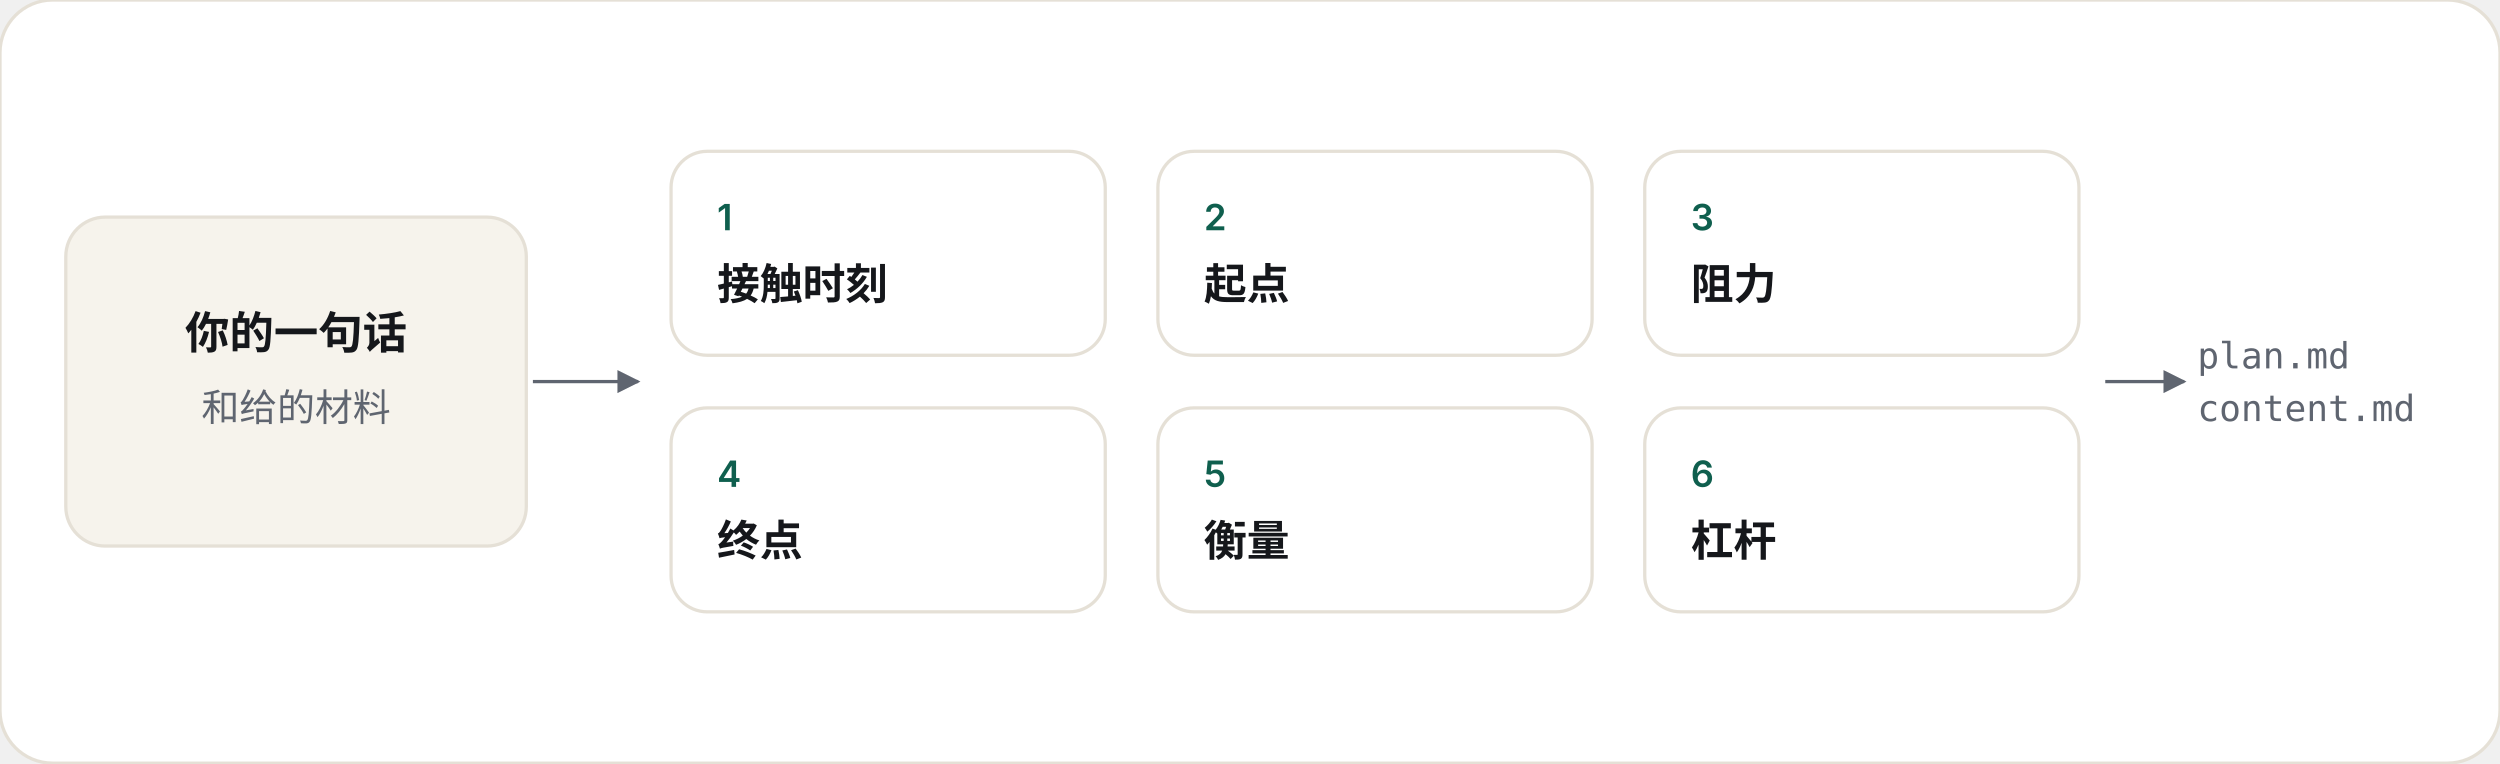
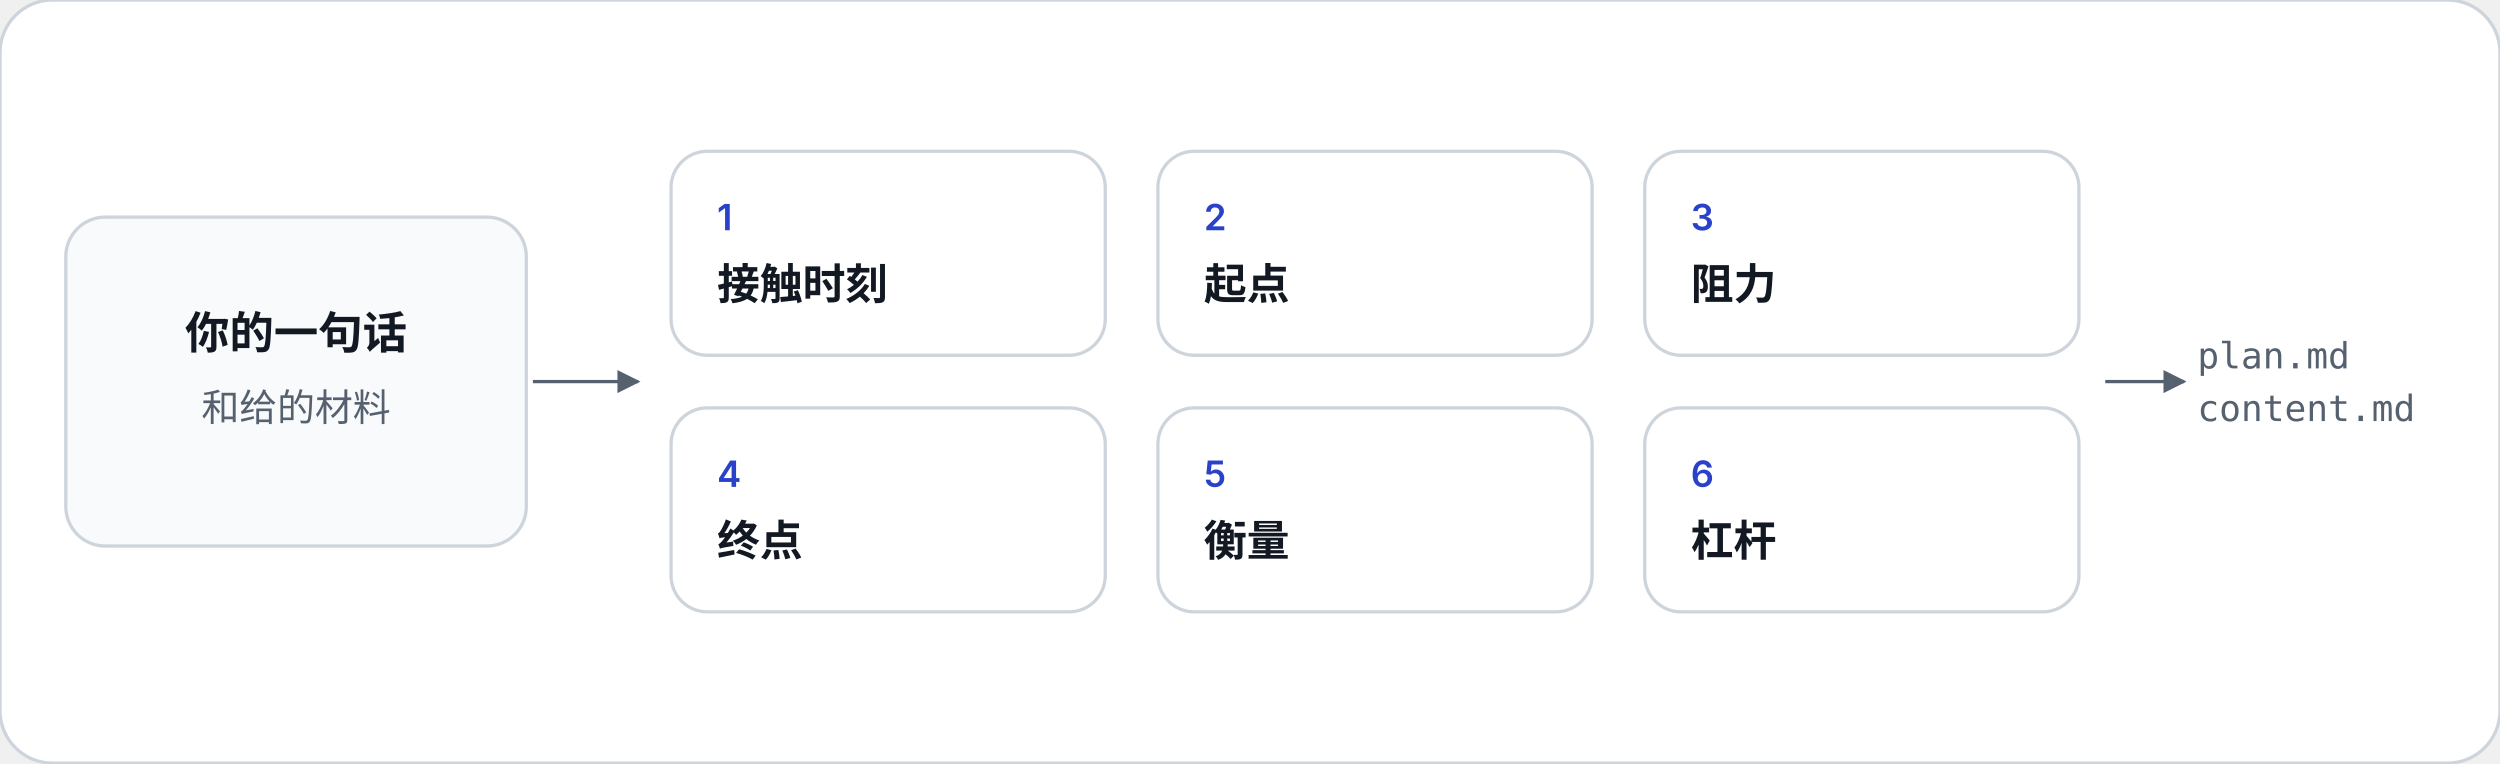
<svg xmlns="http://www.w3.org/2000/svg" viewBox="0 0 760 232" width="760" height="232">
  <defs>
    <marker id="a" viewBox="0 0 10 10" refX="9" refY="5" markerWidth="7" markerHeight="7" orient="auto-start-reverse">
-       <path d="M0 0 L10 5 L0 10 z" fill="#5f6570" />
+       <path d="M0 0 L10 5 L0 10 z" fill="#566170" />
    </marker>
    <marker id="ag" viewBox="0 0 10 10" refX="9" refY="5" markerWidth="7" markerHeight="7" orient="auto-start-reverse">
-       <path d="M0 0 L10 5 L0 10 z" fill="#0f5f4e" />
+       <path d="M0 0 L10 5 L0 10 z" fill="#2A41C9" />
    </marker>
  </defs>
-   <rect x="0" y="0" width="760" height="232" rx="16" fill="#ffffff" stroke="#e5e0d6" stroke-width="1" />
-   <rect x="20" y="66" width="140" height="100" rx="12" fill="#f6f3ec" stroke="#e5e0d6" stroke-width="1" />
-   <text x="90" y="106" font-family="-apple-system,BlinkMacSystemFont,Segoe UI,PingFang SC,Microsoft YaHei,sans-serif" font-size="13.5" fill="#15171b" text-anchor="middle" font-weight="600">你的一句话</text>
-   <text x="90" y="128" font-family="-apple-system,BlinkMacSystemFont,Segoe UI,PingFang SC,Microsoft YaHei,sans-serif" font-size="11.5" fill="#5f6570" text-anchor="middle" font-weight="400">和给的材料</text>
-   <line x1="162" y1="116" x2="194" y2="116" stroke="#5f6570" stroke-width="1" marker-end="url(#a)" />
-   <rect x="204" y="46" width="132" height="62" rx="11" fill="#ffffff" stroke="#e5e0d6" stroke-width="1" />
-   <text x="218" y="70" font-family="-apple-system,BlinkMacSystemFont,Segoe UI,PingFang SC,Microsoft YaHei,sans-serif" font-size="11" fill="#0f5f4e" text-anchor="start" font-weight="600">1</text>
-   <text x="218" y="91" font-family="-apple-system,BlinkMacSystemFont,Segoe UI,PingFang SC,Microsoft YaHei,sans-serif" font-size="13" fill="#15171b" text-anchor="start" font-weight="600">接触时刻</text>
-   <rect x="352" y="46" width="132" height="62" rx="11" fill="#ffffff" stroke="#e5e0d6" stroke-width="1" />
-   <text x="366" y="70" font-family="-apple-system,BlinkMacSystemFont,Segoe UI,PingFang SC,Microsoft YaHei,sans-serif" font-size="11" fill="#0f5f4e" text-anchor="start" font-weight="600">2</text>
-   <text x="366" y="91" font-family="-apple-system,BlinkMacSystemFont,Segoe UI,PingFang SC,Microsoft YaHei,sans-serif" font-size="13" fill="#15171b" text-anchor="start" font-weight="600">起点</text>
-   <rect x="500" y="46" width="132" height="62" rx="11" fill="#ffffff" stroke="#e5e0d6" stroke-width="1" />
-   <text x="514" y="70" font-family="-apple-system,BlinkMacSystemFont,Segoe UI,PingFang SC,Microsoft YaHei,sans-serif" font-size="11" fill="#0f5f4e" text-anchor="start" font-weight="600">3</text>
-   <text x="514" y="91" font-family="-apple-system,BlinkMacSystemFont,Segoe UI,PingFang SC,Microsoft YaHei,sans-serif" font-size="13" fill="#15171b" text-anchor="start" font-weight="600">阻力</text>
-   <rect x="204" y="124" width="132" height="62" rx="11" fill="#ffffff" stroke="#e5e0d6" stroke-width="1" />
-   <text x="218" y="148" font-family="-apple-system,BlinkMacSystemFont,Segoe UI,PingFang SC,Microsoft YaHei,sans-serif" font-size="11" fill="#0f5f4e" text-anchor="start" font-weight="600">4</text>
-   <text x="218" y="169" font-family="-apple-system,BlinkMacSystemFont,Segoe UI,PingFang SC,Microsoft YaHei,sans-serif" font-size="13" fill="#15171b" text-anchor="start" font-weight="600">终点</text>
-   <rect x="352" y="124" width="132" height="62" rx="11" fill="#ffffff" stroke="#e5e0d6" stroke-width="1" />
-   <text x="366" y="148" font-family="-apple-system,BlinkMacSystemFont,Segoe UI,PingFang SC,Microsoft YaHei,sans-serif" font-size="11" fill="#0f5f4e" text-anchor="start" font-weight="600">5</text>
-   <text x="366" y="169" font-family="-apple-system,BlinkMacSystemFont,Segoe UI,PingFang SC,Microsoft YaHei,sans-serif" font-size="13" fill="#15171b" text-anchor="start" font-weight="600">衡量</text>
-   <rect x="500" y="124" width="132" height="62" rx="11" fill="#ffffff" stroke="#e5e0d6" stroke-width="1" />
-   <text x="514" y="148" font-family="-apple-system,BlinkMacSystemFont,Segoe UI,PingFang SC,Microsoft YaHei,sans-serif" font-size="11" fill="#0f5f4e" text-anchor="start" font-weight="600">6</text>
-   <text x="514" y="169" font-family="-apple-system,BlinkMacSystemFont,Segoe UI,PingFang SC,Microsoft YaHei,sans-serif" font-size="13" fill="#15171b" text-anchor="start" font-weight="600">杠杆</text>
-   <line x1="640" y1="116" x2="664" y2="116" stroke="#5f6570" stroke-width="1" marker-end="url(#a)" />
-   <text x="668" y="112" font-family="ui-monospace,SFMono-Regular,Menlo,monospace" font-size="11" fill="#5f6570" text-anchor="start" font-weight="400">plan.md</text>
-   <text x="668" y="128" font-family="ui-monospace,SFMono-Regular,Menlo,monospace" font-size="11" fill="#5f6570" text-anchor="start" font-weight="400">content.md</text>
+   <rect x="0" y="0" width="760" height="232" rx="16" fill="#FFFFFF" stroke="#CDD4DC" stroke-width="1" />
+   <rect x="20" y="66" width="140" height="100" rx="12" fill="#F8FAFB" stroke="#CDD4DC" stroke-width="1" />
+   <text x="90" y="106" font-family="-apple-system,BlinkMacSystemFont,Segoe UI,PingFang SC,Microsoft YaHei,sans-serif" font-size="13.5" fill="#131922" text-anchor="middle" font-weight="600">你的一句话</text>
+   <text x="90" y="128" font-family="-apple-system,BlinkMacSystemFont,Segoe UI,PingFang SC,Microsoft YaHei,sans-serif" font-size="11.5" fill="#566170" text-anchor="middle" font-weight="400">和给的材料</text>
+   <line x1="162" y1="116" x2="194" y2="116" stroke="#566170" stroke-width="1" marker-end="url(#a)" />
+   <rect x="204" y="46" width="132" height="62" rx="11" fill="#FFFFFF" stroke="#CDD4DC" stroke-width="1" />
+   <text x="218" y="70" font-family="-apple-system,BlinkMacSystemFont,Segoe UI,PingFang SC,Microsoft YaHei,sans-serif" font-size="11" fill="#2A41C9" text-anchor="start" font-weight="600">1</text>
+   <text x="218" y="91" font-family="-apple-system,BlinkMacSystemFont,Segoe UI,PingFang SC,Microsoft YaHei,sans-serif" font-size="13" fill="#131922" text-anchor="start" font-weight="600">接触时刻</text>
+   <rect x="352" y="46" width="132" height="62" rx="11" fill="#FFFFFF" stroke="#CDD4DC" stroke-width="1" />
+   <text x="366" y="70" font-family="-apple-system,BlinkMacSystemFont,Segoe UI,PingFang SC,Microsoft YaHei,sans-serif" font-size="11" fill="#2A41C9" text-anchor="start" font-weight="600">2</text>
+   <text x="366" y="91" font-family="-apple-system,BlinkMacSystemFont,Segoe UI,PingFang SC,Microsoft YaHei,sans-serif" font-size="13" fill="#131922" text-anchor="start" font-weight="600">起点</text>
+   <rect x="500" y="46" width="132" height="62" rx="11" fill="#FFFFFF" stroke="#CDD4DC" stroke-width="1" />
+   <text x="514" y="70" font-family="-apple-system,BlinkMacSystemFont,Segoe UI,PingFang SC,Microsoft YaHei,sans-serif" font-size="11" fill="#2A41C9" text-anchor="start" font-weight="600">3</text>
+   <text x="514" y="91" font-family="-apple-system,BlinkMacSystemFont,Segoe UI,PingFang SC,Microsoft YaHei,sans-serif" font-size="13" fill="#131922" text-anchor="start" font-weight="600">阻力</text>
+   <rect x="204" y="124" width="132" height="62" rx="11" fill="#FFFFFF" stroke="#CDD4DC" stroke-width="1" />
+   <text x="218" y="148" font-family="-apple-system,BlinkMacSystemFont,Segoe UI,PingFang SC,Microsoft YaHei,sans-serif" font-size="11" fill="#2A41C9" text-anchor="start" font-weight="600">4</text>
+   <text x="218" y="169" font-family="-apple-system,BlinkMacSystemFont,Segoe UI,PingFang SC,Microsoft YaHei,sans-serif" font-size="13" fill="#131922" text-anchor="start" font-weight="600">终点</text>
+   <rect x="352" y="124" width="132" height="62" rx="11" fill="#FFFFFF" stroke="#CDD4DC" stroke-width="1" />
+   <text x="366" y="148" font-family="-apple-system,BlinkMacSystemFont,Segoe UI,PingFang SC,Microsoft YaHei,sans-serif" font-size="11" fill="#2A41C9" text-anchor="start" font-weight="600">5</text>
+   <text x="366" y="169" font-family="-apple-system,BlinkMacSystemFont,Segoe UI,PingFang SC,Microsoft YaHei,sans-serif" font-size="13" fill="#131922" text-anchor="start" font-weight="600">衡量</text>
+   <rect x="500" y="124" width="132" height="62" rx="11" fill="#FFFFFF" stroke="#CDD4DC" stroke-width="1" />
+   <text x="514" y="148" font-family="-apple-system,BlinkMacSystemFont,Segoe UI,PingFang SC,Microsoft YaHei,sans-serif" font-size="11" fill="#2A41C9" text-anchor="start" font-weight="600">6</text>
+   <text x="514" y="169" font-family="-apple-system,BlinkMacSystemFont,Segoe UI,PingFang SC,Microsoft YaHei,sans-serif" font-size="13" fill="#131922" text-anchor="start" font-weight="600">杠杆</text>
+   <line x1="640" y1="116" x2="664" y2="116" stroke="#566170" stroke-width="1" marker-end="url(#a)" />
+   <text x="668" y="112" font-family="ui-monospace,SFMono-Regular,Menlo,monospace" font-size="11" fill="#566170" text-anchor="start" font-weight="400">plan.md</text>
+   <text x="668" y="128" font-family="ui-monospace,SFMono-Regular,Menlo,monospace" font-size="11" fill="#566170" text-anchor="start" font-weight="400">content.md</text>
</svg>
